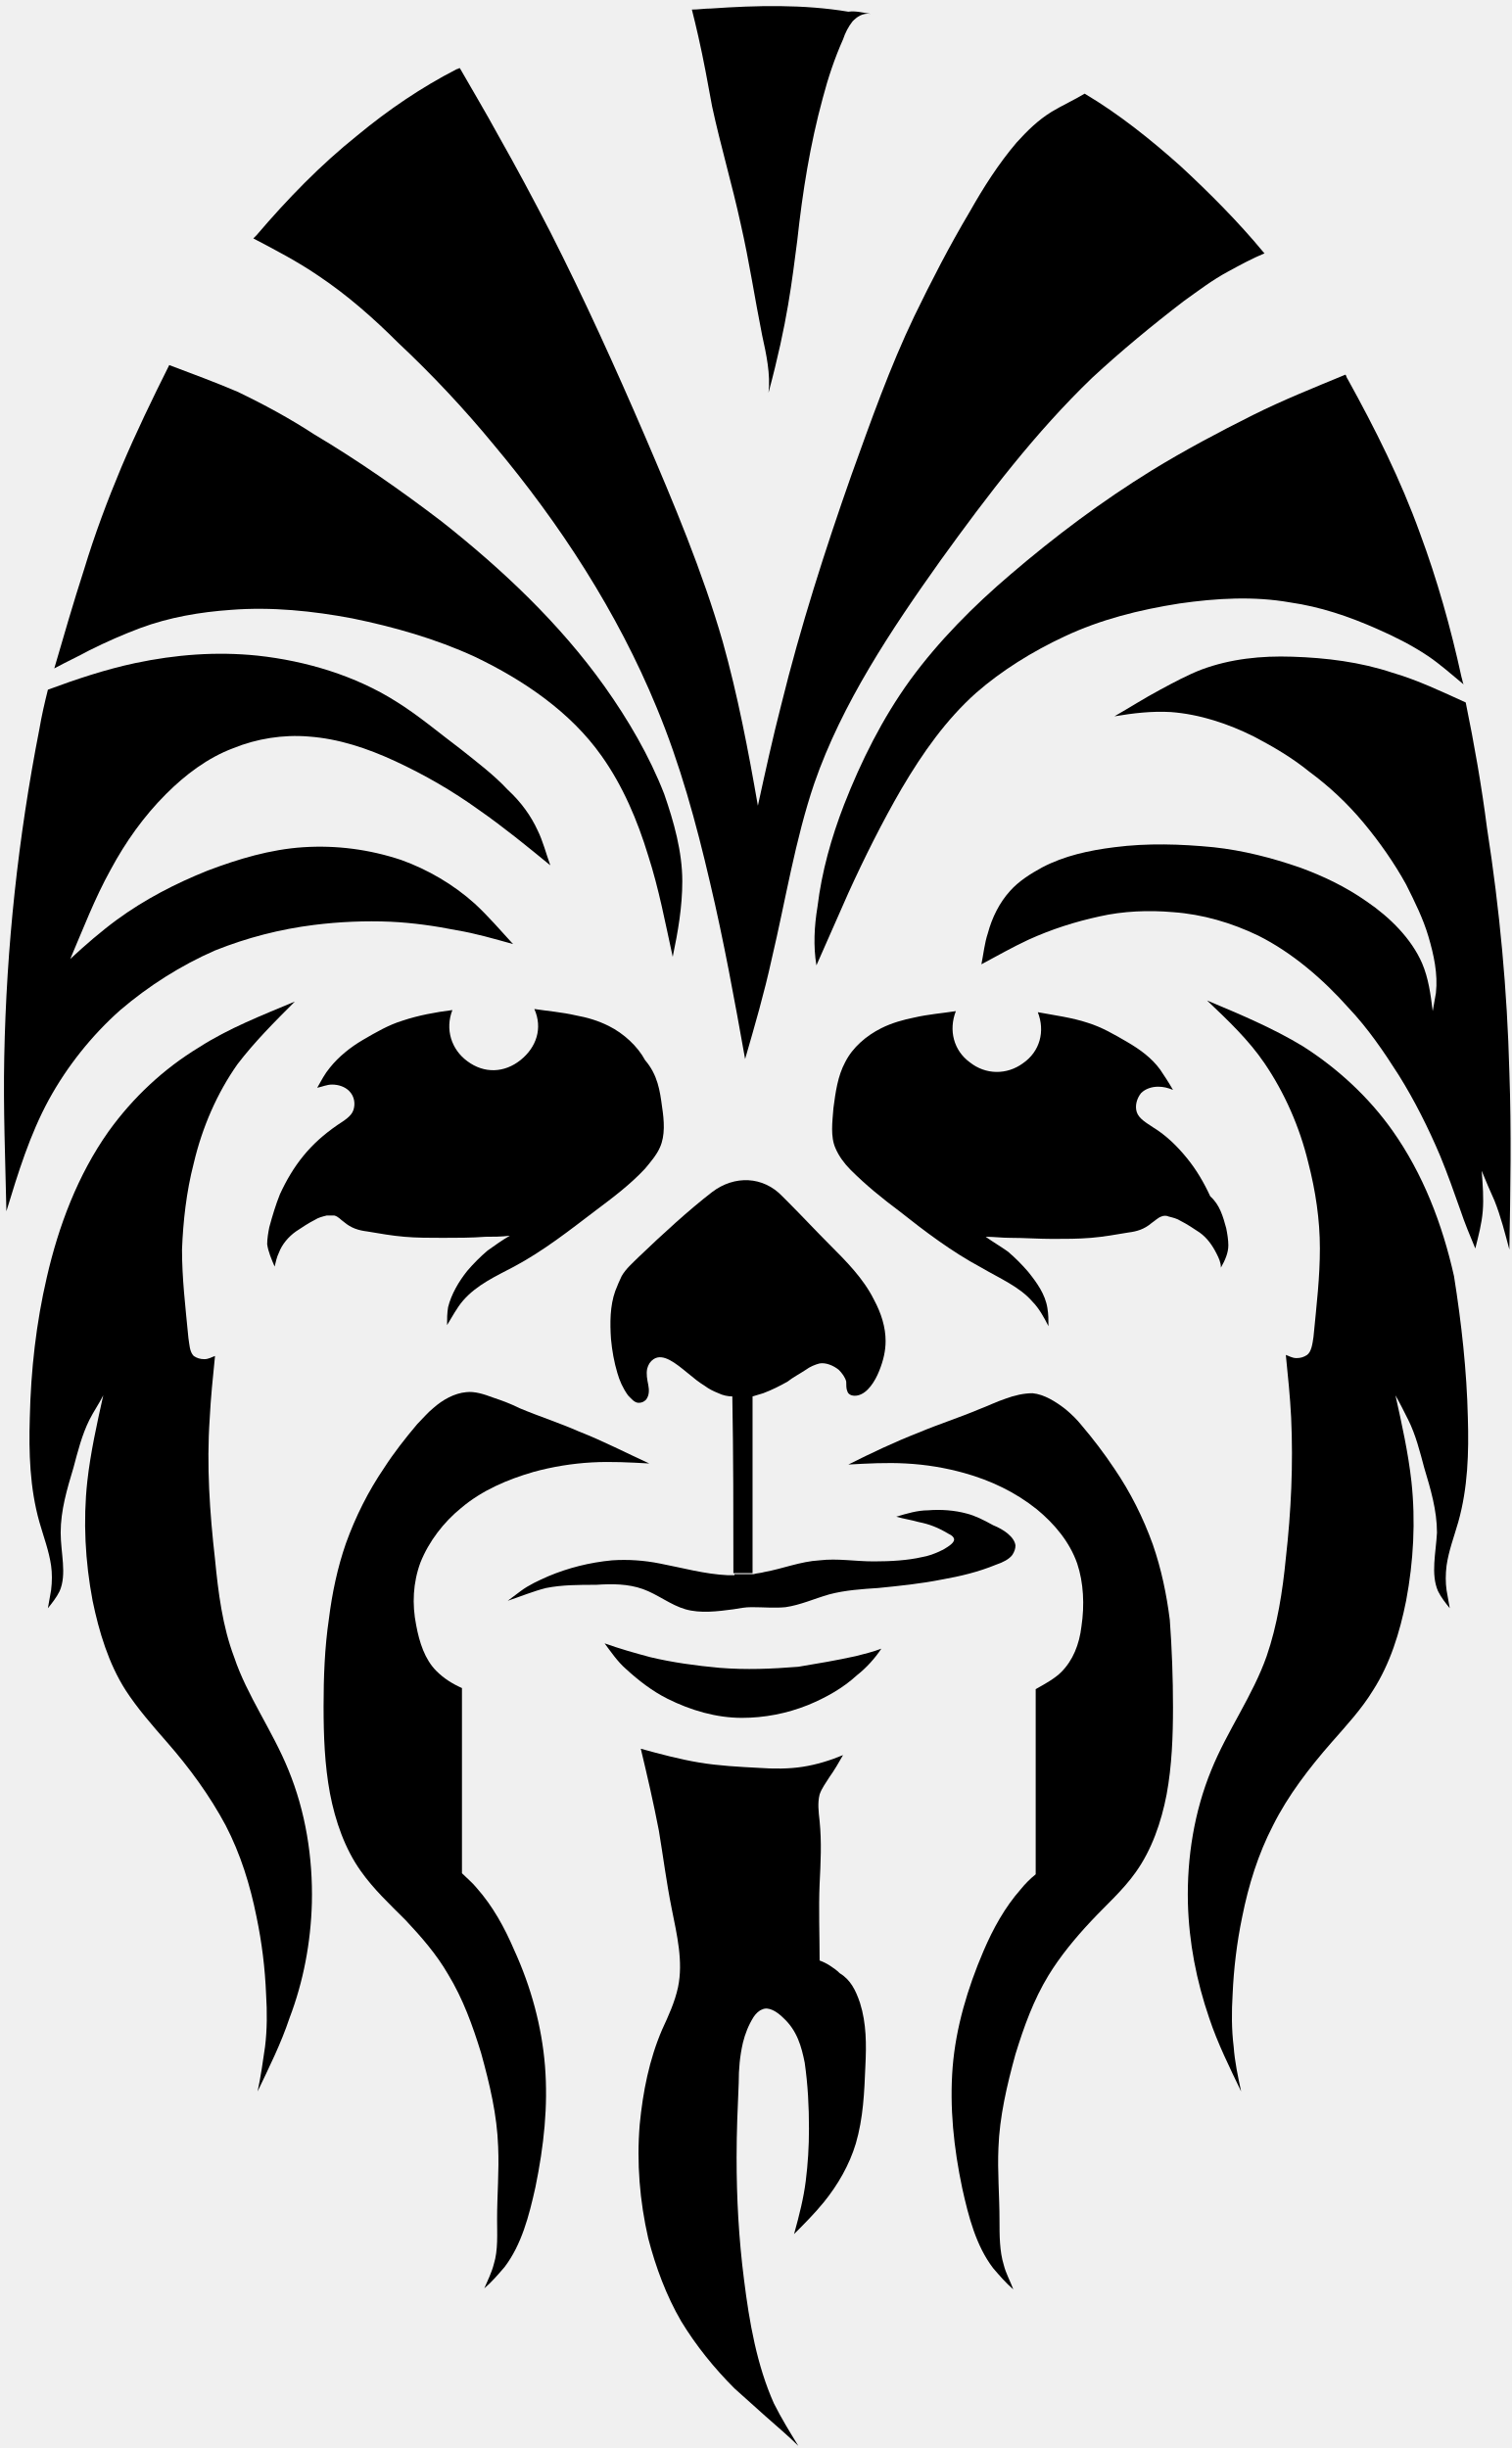
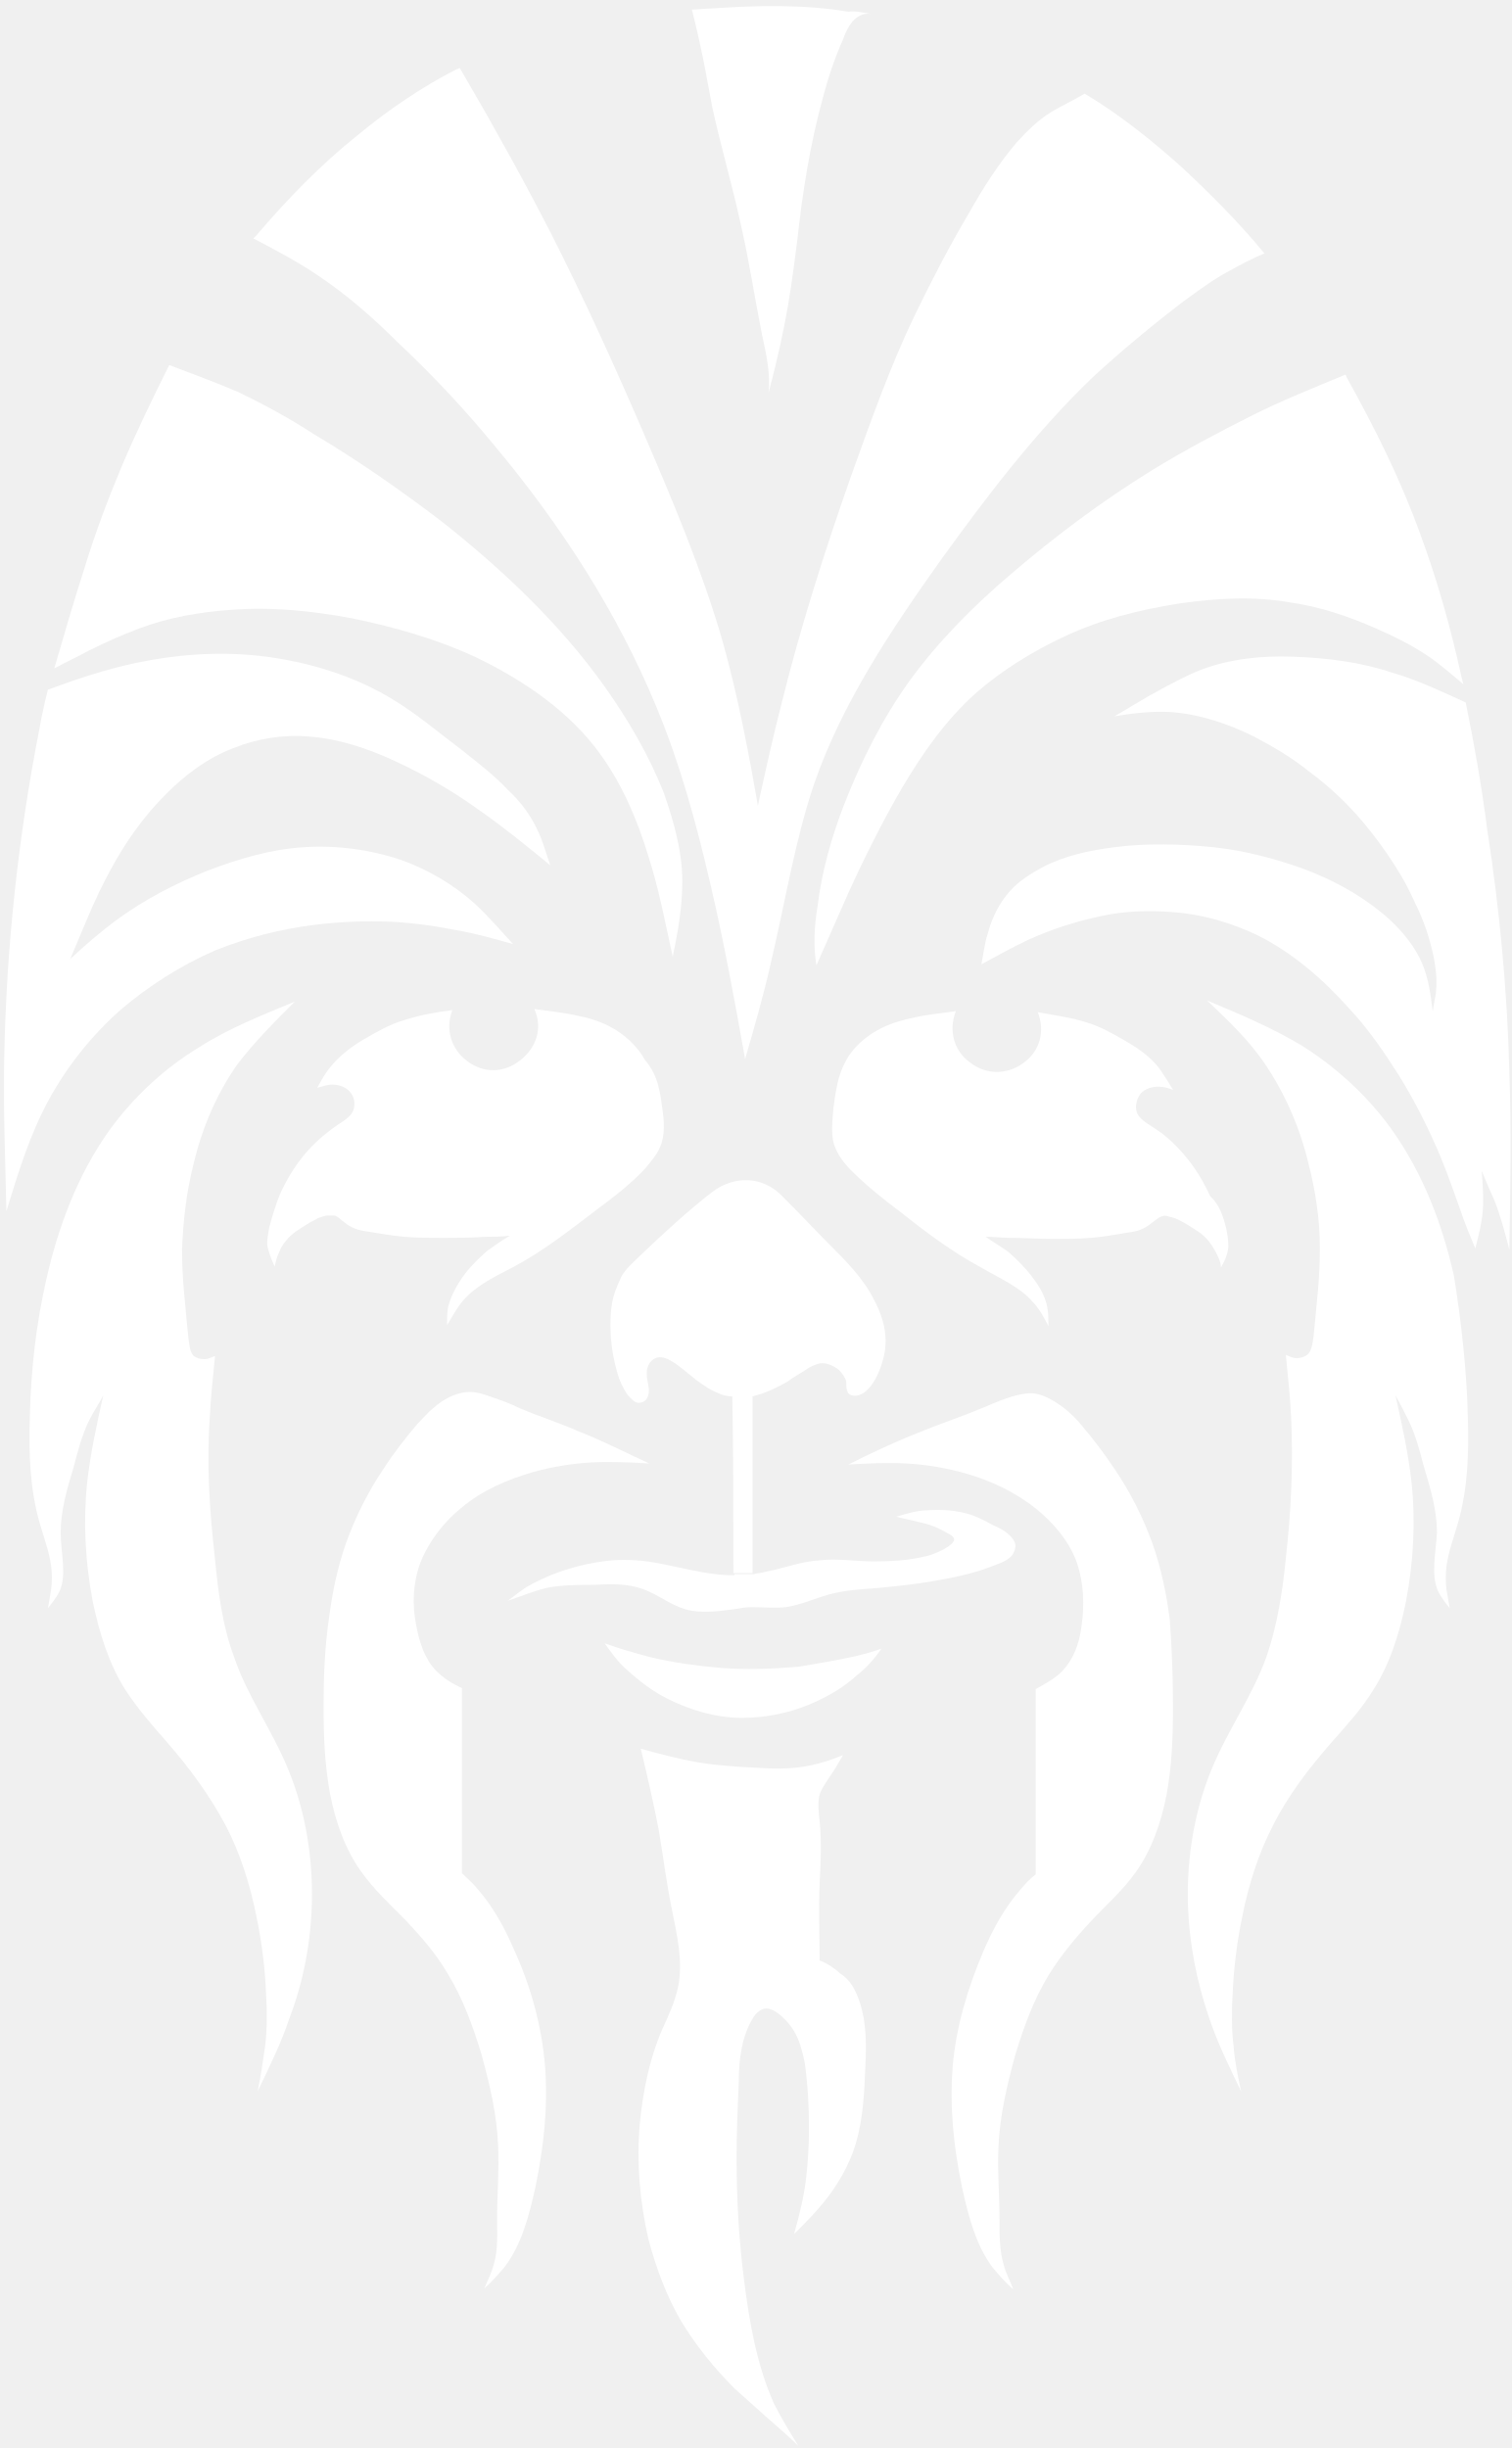
<svg xmlns="http://www.w3.org/2000/svg" width="142" height="230" viewBox="0 0 142 230" fill="none">
-   <path d="M141.8 100.7C142 106.3 141.9 111.8 141.8 117.4C141.4 115.9 141 114.3 140.4 112.8C140 111.9 139.6 111 139.2 110C139.3 111.3 139.4 112.6 139.3 113.8C139.2 115 138.9 116.1 138.6 117.3C138.1 116.1 137.6 114.9 137.2 113.7C136.6 112 136 110.3 135.3 108.6C134.2 106 132.9 103.4 131.4 101C130 98.8 128.5 96.6 126.7 94.7C124.3 92 121.4 89.5 118.2 87.9C115.7 86.7 113 85.9 110.2 85.7C107.9 85.5 105.5 85.6 103.3 86.1C101 86.6 98.8 87.3 96.6 88.3C95.1 89 93.7 89.8 92.2 90.6C92.4 89.6 92.5 88.6 92.8 87.7C93.2 86.2 93.9 84.8 94.9 83.7C95.7 82.8 96.8 82.1 97.9 81.5C100 80.4 102.3 79.9 104.7 79.6C107.8 79.2 110.9 79.3 114 79.6C116.8 79.9 119.5 80.6 122.1 81.5C124.3 82.3 126.4 83.3 128.4 84.7C130.6 86.2 132.6 88.2 133.6 90.5C134.2 91.9 134.4 93.4 134.6 95C134.7 94.4 134.8 93.9 134.9 93.3C135.1 91.5 134.7 89.7 134.2 88C133.7 86.3 132.9 84.7 132.1 83.1C131 81.1 129.6 79.1 128.1 77.3C126.6 75.5 124.9 73.9 123 72.5C121.4 71.2 119.7 70.2 117.8 69.2C115.4 68 112.7 67.1 110 66.9C108.2 66.8 106.5 67 104.7 67.3C106.1 66.5 107.5 65.6 109 64.8C110.3 64.1 111.6 63.4 112.9 62.9C115.6 61.9 118.5 61.6 121.4 61.7C124.6 61.8 127.8 62.2 130.8 63.2C133.2 63.9 135.5 65 137.7 66C138.5 69.9 139.2 73.9 139.7 77.8C140.9 85.5 141.6 93.1 141.8 100.7Z" fill="#000" />
-   <path d="M137.9 133.2C138 136.5 137.9 139.8 137 143C136.6 144.4 136.1 145.7 135.9 147.1C135.8 147.9 135.8 148.7 135.9 149.4C136 150 136.1 150.5 136.2 151.1C135.8 150.6 135.4 150.1 135.1 149.5C134.4 147.9 134.9 145.9 135 144C135 141.9 134.4 139.9 133.8 137.9C133.4 136.4 133 134.8 132.3 133.4C131.9 132.6 131.5 131.8 131.1 131.1C131.7 133.8 132.3 136.5 132.6 139.2C133 142.9 132.8 146.7 132.1 150.4C131.5 153.4 130.6 156.3 129 158.8C127.9 160.6 126.5 162.1 125.1 163.7C123 166.1 121 168.7 119.6 171.5C118.2 174.2 117.3 177.1 116.7 180.1C116.2 182.5 115.9 185 115.8 187.4C115.7 189 115.7 190.7 115.9 192.3C116 193.7 116.3 195.1 116.6 196.5C115.5 194.2 114.4 192 113.6 189.6C112.4 186.1 111.7 182.5 111.6 178.8C111.5 174.5 112.2 170.2 113.8 166.3C115.3 162.6 117.7 159.3 119 155.6C120 152.7 120.5 149.5 120.8 146.4C121.3 142 121.5 137.6 121.3 133.2C121.2 131.2 121 129.3 120.8 127.3C121.1 127.4 121.4 127.6 121.8 127.6C122.2 127.6 122.5 127.5 122.8 127.3C123.2 127 123.3 126.3 123.4 125.6C123.7 122.5 124 120 124 117.3C124 114.6 123.6 111.9 122.9 109.2C122.1 105.9 120.7 102.7 118.8 99.9C117.3 97.7 115.4 95.9 113.4 94C116.5 95.3 119.6 96.6 122.4 98.3C125.7 100.4 128.6 103.1 130.8 106.2C133.7 110.3 135.5 115 136.6 119.9C137.3 124.3 137.8 128.8 137.9 133.2Z" fill="#000" />
-   <path d="M137.3 63.6C137.4 63.9 137.4 64.1 137.5 64.3C136.4 63.4 135.3 62.4 134.1 61.6C132.6 60.6 131 59.8 129.4 59.1C126.7 57.9 124 57 121.2 56.6C117.8 56 114.3 56.2 110.8 56.7C107 57.3 103.4 58.2 100 59.8C97 61.2 94.1 63 91.7 65.1C88.9 67.6 86.7 70.7 84.7 74.1C82.9 77.2 81.2 80.6 79.7 83.9C78.7 86.2 77.7 88.4 76.7 90.7C76.4 88.9 76.5 87 76.8 85.2C77.2 81.9 78.1 78.7 79.3 75.6C80.9 71.5 82.9 67.5 85.5 63.9C88.2 60.2 91.5 56.9 94.9 54C99.1 50.4 103.5 47.1 108.2 44.2C111.3 42.3 114.5 40.6 117.7 39C120.5 37.6 123.5 36.4 126.4 35.2C126.5 35.3 126.5 35.5 126.6 35.6C129.2 40.3 131.6 45.1 133.4 50.1C135 54.4 136.3 59 137.3 63.6Z" fill="#000" />
-   <path d="M118.7 23.7L118.8 23.8C117.6 24.3 116.5 24.9 115.4 25.5C113.9 26.3 112.6 27.3 111.2 28.3C108.2 30.6 105.3 33 102.6 35.5C97.3 40.6 92.8 46.5 88.4 52.6C83.7 59.2 79.1 66.1 76.5 73.6C74.7 78.9 73.8 84.6 72.5 90.1C71.8 93.3 70.9 96.4 70 99.5C69 93.9 68 88.4 66.7 82.9C65.4 77.3 63.9 71.8 61.7 66.5C58 57.5 52.6 49.2 46.4 41.8C43.6 38.4 40.6 35.2 37.4 32.2C35.1 29.9 32.6 27.7 29.9 25.9C28 24.6 25.9 23.5 23.8 22.4C23.9 22.3 24 22.2 24.1 22.1C27 18.7 30.1 15.5 33.6 12.7C36.5 10.3 39.6 8.2 42.9 6.5C43 6.5 43.1 6.4 43.2 6.4C44.4 8.5 45.6 10.5 46.8 12.7C48.5 15.7 50.1 18.7 51.7 21.8C54.9 28.1 57.8 34.5 60.6 41C63.3 47.3 66 53.7 67.9 60.3C69.3 65.3 70.3 70.5 71.2 75.7C71.9 72.5 72.6 69.3 73.4 66.2C75.2 58.9 77.5 51.7 80 44.6C81.8 39.6 83.6 34.5 85.9 29.7C87.5 26.4 89.2 23.1 91.1 19.9C92.4 17.6 93.8 15.4 95.5 13.4C96.5 12.3 97.5 11.3 98.8 10.5C99.8 9.9 100.9 9.4 101.9 8.8C105.1 10.7 108.1 13.1 110.9 15.6C113.6 18.1 116.3 20.8 118.7 23.7Z" fill="#000" />
-   <path d="M115.2 115.4C115.3 115.9 115.4 116.5 115.4 117C115.4 117.7 115.1 118.4 114.7 119.1C114.7 118.6 114.5 118.2 114.3 117.8C113.9 117 113.4 116.3 112.7 115.8C112.1 115.4 111.5 115 110.9 114.7C110.6 114.5 110.2 114.4 109.8 114.3C109.6 114.2 109.3 114.2 109.1 114.3C108.8 114.4 108.5 114.7 108.2 114.9C107.5 115.5 106.8 115.7 106 115.8C104.8 116 103.7 116.2 102.5 116.3C101.3 116.4 100.1 116.4 98.9 116.4C97.6 116.4 96.2 116.3 94.9 116.3C94.1 116.3 93.4 116.2 92.6 116.2C93.3 116.7 94 117.1 94.7 117.6C95.4 118.2 96 118.8 96.6 119.5C97.4 120.5 98.2 121.6 98.4 122.9C98.5 123.5 98.5 124 98.5 124.6C98.1 123.8 97.6 122.9 97 122.3C95.8 120.9 93.9 120.1 92.2 119.1C89.4 117.6 86.9 115.7 84.5 113.8C82.9 112.6 81.4 111.4 79.9 109.9C79.3 109.3 78.8 108.6 78.5 107.9C78 106.8 78.2 105.4 78.3 104.1C78.5 102.6 78.7 101.1 79.4 99.8C80.1 98.4 81.4 97.3 82.8 96.6C83.8 96.1 84.9 95.8 85.9 95.6C87.2 95.3 88.5 95.2 89.8 95C89.1 96.8 89.6 98.7 91.1 99.8C92.6 101 94.6 101 96.1 99.9C97.7 98.8 98.2 96.9 97.5 95.1C99.1 95.4 100.7 95.6 102.2 96.1C103.5 96.5 104.7 97.2 105.9 97.9C107.1 98.6 108.2 99.4 109 100.5C109.4 101.1 109.8 101.7 110.2 102.4C109.7 102.2 109.3 102.1 108.8 102.1C108.2 102.1 107.6 102.3 107.2 102.7C106.8 103.2 106.6 103.9 106.8 104.5C107 105.1 107.7 105.5 108.3 105.9C109.6 106.7 110.6 107.7 111.5 108.8C112.4 109.9 113.1 111.1 113.7 112.4C114.6 113.2 114.9 114.3 115.2 115.4Z" fill="#000" />
-   <path d="M110.2 160.4C110.2 163.1 110.1 165.9 109.6 168.6C109.1 171.2 108.2 173.8 106.7 175.9C105.5 177.6 103.9 179 102.5 180.5C101 182.1 99.6 183.8 98.5 185.6C97.1 187.9 96.2 190.4 95.4 193C94.6 195.9 93.9 198.9 93.8 201.8C93.7 204 93.9 206.3 93.9 208.6C93.9 210 93.9 211.5 94.3 212.8C94.5 213.6 94.9 214.3 95.2 215.1C94.5 214.5 93.9 213.8 93.3 213.1C91.7 211 91 208.3 90.4 205.6C89.6 201.8 89.2 198 89.5 194.2C89.8 190.5 90.9 186.8 92.4 183.3C93.3 181.2 94.4 179.2 95.9 177.5C96.3 177 96.8 176.5 97.3 176.1C97.3 173.3 97.3 170.5 97.3 167.8C97.3 164.8 97.3 161.7 97.3 158.7C98.2 158.2 99.1 157.7 99.7 157.1C100.8 156 101.4 154.5 101.6 152.8C101.9 150.8 101.8 148.7 101.2 146.9C100.5 144.9 99.1 143.2 97.4 141.8C95.4 140.2 93.1 139.1 90.6 138.4C88.8 137.9 87 137.6 85.1 137.5C83.3 137.4 81.5 137.5 79.7 137.6C81.9 136.5 84 135.5 86.3 134.6C88.2 133.8 90.1 133.2 92 132.4C92.8 132.1 93.6 131.7 94.5 131.4C95.3 131.1 96.2 130.9 97 130.9C98.1 131 99.2 131.7 100.1 132.4C100.7 132.9 101.2 133.4 101.6 133.9C102.7 135.2 103.7 136.5 104.7 138C106.2 140.2 107.4 142.6 108.3 145.1C109.1 147.4 109.6 149.8 109.9 152.2C110.1 154.9 110.2 157.7 110.2 160.4Z" fill="#000" />
-   <path d="M95.4 145.2C95.4 145.5 95.3 145.8 95.1 146.1C94.8 146.5 94.2 146.8 93.6 147C91.9 147.7 90.2 148.1 88.5 148.4C86.5 148.8 84.5 149 82.5 149.2C81 149.3 79.4 149.4 77.9 149.8C76.5 150.2 75.2 150.8 73.8 151C72.8 151.1 71.7 151 70.6 151C70 151 69.5 151.1 68.9 151.2C67.4 151.4 65.8 151.6 64.4 151.2C63 150.8 61.8 149.8 60.4 149.3C59 148.8 57.5 148.8 56 148.9C54.4 148.9 52.8 148.9 51.3 149.2C50.1 149.5 48.9 150 47.7 150.4C48.1 150.1 48.5 149.8 48.9 149.5C49.7 148.9 50.6 148.5 51.5 148.1C53.4 147.3 55.4 146.8 57.5 146.6C59 146.5 60.5 146.6 62 146.9C64.1 147.3 66.2 147.9 68.4 148C68.6 148 68.8 148 69 148V147.9H70.8C71.1 147.8 71.5 147.8 71.8 147.7C73.5 147.4 75.2 146.7 77 146.6C78.7 146.4 80.3 146.7 82.1 146.7C83.7 146.7 85.3 146.6 86.6 146.3C87.2 146.2 87.8 146 88.6 145.6C89.1 145.3 89.8 144.9 89.6 144.5C89.5 144.3 89.3 144.2 89.1 144.1C88.1 143.5 87.3 143.2 86.3 143C85.6 142.8 84.9 142.7 84.2 142.5C85.2 142.2 86.2 141.9 87.2 141.9C88.4 141.8 89.7 141.9 90.8 142.2C91.6 142.4 92.4 142.8 93.3 143.3C94.3 143.7 95.3 144.4 95.4 145.2Z" fill="#000" />
-   <path d="M83.2 126C83.2 126.9 83 127.8 82.6 128.8C82.2 129.8 81.5 130.9 80.6 131.1C80.2 131.2 79.7 131.1 79.6 130.7C79.5 130.5 79.5 130.1 79.5 129.8C79.4 129.4 79.1 129 78.8 128.7C78.3 128.3 77.6 128 77 128.1C76.6 128.2 76.1 128.4 75.7 128.7C75.1 129.1 74.5 129.4 74 129.8C73.3 130.2 72.5 130.6 71.7 130.9C71.4 131 71 131.1 70.7 131.2C70.7 136.7 70.7 142.3 70.7 147.8H68.9C68.9 142.3 68.9 136.7 68.8 131.2C68.4 131.2 67.9 131.1 67.5 130.9C67 130.7 66.6 130.5 66.2 130.2C65.7 129.9 65.2 129.5 64.6 129C63.5 128.1 62.3 127.1 61.4 127.7C61.1 127.9 60.9 128.2 60.8 128.6C60.7 129.1 60.8 129.6 60.9 130.1C61 130.6 61 131.1 60.7 131.5C60.5 131.7 60.3 131.8 60 131.8C59.6 131.8 59.3 131.4 59 131.1C58.5 130.4 58.2 129.7 58 129C57.7 128 57.5 126.9 57.4 125.8C57.3 124.3 57.3 122.7 57.8 121.3C58 120.8 58.2 120.3 58.4 119.9C58.8 119.2 59.4 118.7 60 118.1C62.3 115.9 64.7 113.7 66.9 112C69 110.4 71.7 110.5 73.5 112.4C73.7 112.6 73.9 112.8 74.1 113C75.4 114.3 76.6 115.6 77.9 116.9C79.5 118.5 81.1 120.1 82.1 122.1C82.8 123.4 83.2 124.7 83.2 126Z" fill="#000" />
-   <path d="M81.8 1.3C81 1.2 80.5 1.6 80.1 2C79.7 2.5 79.4 3.1 79.2 3.7C78.4 5.5 77.8 7.3 77.3 9.2C76.1 13.6 75.4 18 74.9 22.6C74.4 26.4 74 30.2 72.2 36.9C72.4 35.2 72 33.3 71.6 31.5C70.9 28 70.4 24.6 69.6 21.1C68.8 17.4 67.7 13.7 66.9 10C66.5 7.8 66.1 5.6 65.6 3.4C65.4 2.5 65.2 1.7 65 0.9C65.6 0.9 66.2 0.8 66.8 0.8C71.1 0.5 75.5 0.4 79.7 1.1C80.4 1 81.1 1.2 81.8 1.3Z" fill="#000" />
-   <path d="M80.4 155.6C81.2 155.4 82 155.2 82.8 154.9C82.2 155.8 81.4 156.7 80.5 157.4C79.2 158.6 77.6 159.5 75.9 160.2C73.9 161 71.8 161.4 69.7 161.4C67.3 161.4 64.9 160.7 62.7 159.6C61.3 158.9 60 157.9 58.8 156.8C58 156.1 57.4 155.2 56.8 154.4C58.2 154.9 59.6 155.3 61.1 155.7C63.2 156.2 65.4 156.5 67.6 156.7C70.1 156.9 72.5 156.8 75 156.6C76.8 156.3 78.6 156 80.4 155.6Z" fill="#000" />
-   <path d="M80.8 188.2C81.4 190.1 81.4 192.1 81.3 194.1C81.2 196.6 81.1 199 80.4 201.4C79.8 203.4 78.7 205.3 77.4 206.9C76.5 208 75.6 208.9 74.6 209.9C75.1 208.1 75.5 206.5 75.7 204.9C75.9 203.3 76 201.7 76 200C76 197.9 75.9 195.9 75.6 193.8C75.3 192.3 74.9 190.8 73.6 189.6C73 189 72.2 188.5 71.6 188.8C71.3 188.9 71 189.2 70.8 189.5C70.3 190.3 70 191.1 69.8 191.9C69.5 193.2 69.4 194.4 69.4 195.7C69.3 198 69.2 200.3 69.2 202.7C69.2 206.5 69.4 210.3 69.9 214.2C70.4 218.2 71.1 222.2 72.7 225.8C73.4 227.2 74.2 228.5 75 229.8C74 228.8 72.9 227.9 71.9 227C70.9 226.1 70 225.3 69 224.4C67.1 222.5 65.4 220.4 64 218.1C62.6 215.7 61.6 213 60.9 210.3C60.1 206.8 59.8 203.2 60.1 199.6C60.4 196.5 61 193.5 62.2 190.7C62.8 189.4 63.4 188.1 63.7 186.7C64.2 184.3 63.6 181.8 63.1 179.3C62.6 176.8 62.3 174.4 61.9 172C61.4 169.4 60.8 166.8 60.2 164.3C62 164.8 63.9 165.3 65.7 165.6C67.5 165.9 69.4 166 71.3 166.1C72.7 166.2 74.1 166.2 75.4 166C76.7 165.8 78 165.4 79.2 164.9C78.8 165.6 78.4 166.3 77.9 167C77.6 167.5 77.2 168 77 168.6C76.8 169.4 76.9 170.2 77 171.1C77.2 173.1 77.1 175 77 177C76.9 179.4 77 181.8 77 184.2C77.3 184.3 77.7 184.5 78 184.7C78.3 184.9 78.6 185.1 78.9 185.4C79.9 186 80.4 187 80.8 188.2Z" fill="#000" />
-   <path d="M64.1 82.8C64.1 85.2 63.7 87.5 63.2 89.9C62.5 86.7 61.9 83.5 60.9 80.4C59.9 77.1 58.5 73.8 56.5 71C53.6 66.9 49.2 63.9 44.6 61.7C40.9 60 37 58.9 33.1 58.1C29.4 57.4 25.5 57 21.7 57.3C18.8 57.5 15.9 58 13.2 59C11.6 59.6 10 60.3 8.4 61.1C7.3 61.7 6.2 62.2 5.1 62.8C6 59.7 6.9 56.6 7.9 53.5C8.9 50.2 10.1 47 11.4 43.9C12.8 40.6 14.3 37.5 15.9 34.3C18 35.1 20.2 35.9 22.3 36.8C24.8 38 27.2 39.3 29.5 40.8C33.7 43.3 37.7 46.1 41.5 49C47.2 53.5 52.6 58.6 56.8 64.5C59 67.6 61 71 62.4 74.6C63.3 77.2 64.1 80 64.1 82.8Z" fill="#000" />
-   <path d="M62.2 104C62.4 105.3 62.5 106.7 62 107.8C61.7 108.5 61.1 109.2 60.6 109.8C59.2 111.3 57.6 112.5 56 113.7C53.5 115.6 51.1 117.5 48.3 119C46.6 119.9 44.8 120.7 43.5 122.2C42.9 122.9 42.5 123.7 42 124.5C42 123.9 42 123.4 42.1 122.8C42.4 121.6 43.1 120.4 43.9 119.4C44.5 118.7 45.1 118.1 45.8 117.5C46.5 117 47.2 116.5 47.9 116.1C47.1 116.2 46.3 116.2 45.6 116.2C44.3 116.3 42.9 116.3 41.6 116.3C40.4 116.3 39.1 116.3 38 116.2C36.8 116.1 35.7 115.9 34.5 115.7C33.7 115.6 33 115.4 32.3 114.8C32 114.6 31.8 114.3 31.4 114.2C31.2 114.2 30.9 114.2 30.7 114.2C30.3 114.3 29.9 114.4 29.6 114.6C29 114.9 28.4 115.3 27.8 115.7C27.1 116.2 26.5 116.9 26.2 117.7C26 118.1 25.9 118.6 25.8 119C25.5 118.3 25.2 117.6 25.1 116.9C25.1 116.4 25.2 115.8 25.3 115.3C25.6 114.2 25.9 113.2 26.3 112.2C26.9 110.9 27.6 109.7 28.5 108.6C29.4 107.5 30.4 106.6 31.7 105.7C32.3 105.3 33 104.9 33.2 104.3C33.4 103.7 33.3 103 32.8 102.5C32.4 102.1 31.8 101.9 31.2 101.9C30.7 101.9 30.3 102.1 29.8 102.2C30.2 101.5 30.5 100.9 31 100.3C31.8 99.3 32.9 98.4 34.1 97.7C35.3 97 36.5 96.3 37.8 95.9C39.3 95.4 40.9 95.1 42.5 94.9C41.8 96.7 42.4 98.6 43.9 99.7C45.5 100.9 47.4 100.8 48.9 99.6C50.4 98.4 51 96.6 50.2 94.8C51.5 95 52.8 95.1 54.1 95.4C55.2 95.6 56.2 95.9 57.2 96.4C58.6 97.1 59.9 98.3 60.6 99.6C61.8 101 62 102.5 62.2 104Z" fill="#000" />
-   <path d="M61 137.5C59.2 137.4 57.4 137.3 55.6 137.4C53.8 137.5 51.9 137.8 50.1 138.3C47.7 139 45.3 140 43.3 141.7C41.7 143 40.3 144.8 39.5 146.8C38.8 148.7 38.7 150.7 39.1 152.7C39.4 154.3 39.9 155.9 41 157C41.7 157.7 42.5 158.2 43.4 158.6C43.4 161.6 43.4 164.7 43.4 167.7C43.4 170.5 43.4 173.3 43.4 176C43.9 176.5 44.4 176.9 44.8 177.4C46.3 179.1 47.4 181.1 48.3 183.2C49.9 186.7 50.9 190.4 51.2 194.1C51.5 197.9 51.1 201.6 50.3 205.5C49.7 208.2 49 210.9 47.4 213C46.8 213.7 46.2 214.4 45.5 215C45.8 214.3 46.2 213.5 46.4 212.7C46.8 211.4 46.7 209.9 46.7 208.5C46.7 206.2 46.9 204 46.8 201.7C46.7 198.7 46 195.8 45.2 192.9C44.4 190.3 43.5 187.8 42.1 185.5C41 183.6 39.6 182 38.1 180.4C36.6 178.9 35.1 177.5 33.9 175.8C32.4 173.7 31.5 171.1 31 168.5C30.5 165.8 30.4 163.1 30.4 160.3C30.4 157.6 30.5 154.8 30.9 152.1C31.2 149.7 31.7 147.3 32.5 145C33.4 142.5 34.6 140.1 36.1 137.9C37 136.5 38.1 135.1 39.2 133.8C39.7 133.3 40.2 132.7 40.7 132.3C41.6 131.5 42.7 130.9 43.8 130.8C44.6 130.7 45.5 131 46.3 131.3C47.2 131.6 48 131.9 48.8 132.3C50.7 133.1 52.6 133.7 54.4 134.5C56.7 135.4 58.8 136.5 61 137.5Z" fill="#000" />
-   <path d="M50.5 78C51 79 51.3 80.2 51.7 81.3C49.5 79.5 47.3 77.7 45 76.1C42.5 74.3 39.9 72.8 37.1 71.5C34.5 70.3 31.8 69.4 29 69.2C26.6 69 24.1 69.4 21.9 70.3C19.5 71.2 17.4 72.8 15.6 74.6C13.5 76.7 11.8 79.1 10.4 81.7C8.9 84.4 7.8 87.3 6.6 90.1C8 88.8 9.5 87.5 11 86.4C13.6 84.5 16.5 83 19.5 81.8C22.4 80.7 25.4 79.8 28.5 79.6C31.6 79.4 34.7 79.8 37.7 80.8C40.2 81.7 42.6 83.1 44.6 84.9C45.9 86.1 47 87.4 48.2 88.7C46.4 88.2 44.7 87.7 42.9 87.4C40.9 87 38.8 86.7 36.7 86.6C34.3 86.5 31.9 86.6 29.5 86.9C26.3 87.3 23.2 88.1 20.2 89.3C17 90.7 14 92.6 11.3 94.9C8.6 97.3 6.3 100.2 4.6 103.3C2.8 106.6 1.7 110.2 0.6 113.8C0.5 109 0.3 104.2 0.4 99.3C0.6 89 1.7 78.7 3.7 68.5C3.9 67.3 4.2 66 4.5 64.8C7.2 63.8 9.9 62.9 12.7 62.3C16.5 61.5 20.3 61.2 24.2 61.6C28.8 62.1 33.4 63.5 37.2 65.9C39.3 67.2 41.3 68.9 43.3 70.4C44.8 71.6 46.4 72.8 47.7 74.2C49 75.4 49.9 76.7 50.5 78Z" fill="#000" />
-   <path d="M27.1 166.3C28.7 170.2 29.4 174.5 29.3 178.8C29.2 182.5 28.5 186.2 27.2 189.6C26.4 192 25.3 194.2 24.2 196.5C24.5 195.1 24.7 193.7 24.9 192.3C25.1 190.7 25.1 189 25 187.4C24.9 184.9 24.6 182.5 24.1 180.1C23.5 177.1 22.6 174.2 21.2 171.5C19.7 168.7 17.8 166.1 15.7 163.7C14.3 162.1 12.9 160.5 11.8 158.8C10.2 156.3 9.3 153.3 8.7 150.4C8 146.7 7.8 142.9 8.2 139.2C8.5 136.5 9.1 133.8 9.7 131.1C9.3 131.9 8.8 132.6 8.4 133.4C7.7 134.8 7.3 136.4 6.9 137.9C6.3 139.9 5.7 141.9 5.7 144C5.7 145.9 6.3 147.9 5.6 149.5C5.3 150.1 4.9 150.6 4.5 151.1C4.6 150.5 4.7 150 4.8 149.4C4.9 148.6 4.9 147.8 4.8 147.1C4.6 145.7 4.1 144.4 3.7 143C2.8 139.8 2.7 136.5 2.8 133.2C2.9 128.7 3.4 124.3 4.4 120C5.5 115.2 7.3 110.4 10.2 106.3C12.5 103.1 15.4 100.4 18.7 98.4C21.5 96.6 24.6 95.4 27.7 94.1C25.8 96 23.9 97.9 22.3 100C20.4 102.7 19 105.9 18.2 109.3C17.5 112 17.2 114.8 17.1 117.4C17.1 120.1 17.4 122.6 17.7 125.7C17.8 126.3 17.8 127 18.2 127.4C18.5 127.6 18.8 127.7 19.2 127.7C19.6 127.7 19.9 127.5 20.2 127.4C20 129.4 19.8 131.3 19.7 133.3C19.4 137.7 19.7 142.1 20.2 146.5C20.5 149.6 20.9 152.8 22 155.7C23.2 159.3 25.6 162.6 27.1 166.3Z" fill="#000" />
+   <path d="M141.8 100.7C142 106.3 141.9 111.8 141.8 117.4C141.4 115.9 141 114.3 140.4 112.8C140 111.9 139.6 111 139.2 110C139.3 111.3 139.4 112.6 139.3 113.8C139.2 115 138.9 116.1 138.6 117.3C138.1 116.1 137.6 114.9 137.2 113.7C136.6 112 136 110.3 135.3 108.6C134.2 106 132.9 103.4 131.4 101C130 98.8 128.5 96.6 126.7 94.7C124.3 92 121.4 89.5 118.2 87.9C115.7 86.7 113 85.9 110.2 85.7C107.9 85.5 105.5 85.6 103.3 86.1C101 86.6 98.8 87.3 96.6 88.3C95.1 89 93.7 89.8 92.2 90.6C92.4 89.6 92.5 88.6 92.8 87.7C93.2 86.2 93.9 84.8 94.9 83.7C95.7 82.8 96.8 82.1 97.9 81.5C100 80.4 102.3 79.9 104.7 79.6C107.8 79.2 110.9 79.3 114 79.6C116.8 79.9 119.5 80.6 122.1 81.5C124.3 82.3 126.4 83.3 128.4 84.7C130.6 86.2 132.6 88.2 133.6 90.5C134.2 91.9 134.4 93.4 134.6 95C134.7 94.4 134.8 93.9 134.9 93.3C135.1 91.5 134.7 89.7 134.2 88C133.7 86.3 132.9 84.7 132.1 83.1C131 81.1 129.6 79.1 128.1 77.3C126.6 75.5 124.9 73.9 123 72.5C121.4 71.2 119.7 70.2 117.8 69.2C115.4 68 112.7 67.1 110 66.9C108.2 66.8 106.5 67 104.7 67.3C106.1 66.5 107.5 65.6 109 64.8C110.3 64.1 111.6 63.4 112.9 62.9C115.6 61.9 118.5 61.6 121.4 61.7C124.6 61.8 127.8 62.2 130.8 63.2C133.2 63.9 135.5 65 137.7 66C138.5 69.9 139.2 73.9 139.7 77.8C140.9 85.5 141.6 93.1 141.8 100.7Z" fill="#fff" />
+   <path d="M137.9 133.2C138 136.5 137.9 139.8 137 143C136.6 144.4 136.1 145.7 135.9 147.1C135.8 147.9 135.8 148.7 135.9 149.4C136 150 136.1 150.5 136.2 151.1C135.8 150.6 135.4 150.1 135.1 149.5C134.4 147.9 134.9 145.9 135 144C135 141.9 134.4 139.9 133.8 137.9C133.4 136.4 133 134.8 132.3 133.4C131.9 132.6 131.5 131.8 131.1 131.1C131.7 133.8 132.3 136.5 132.6 139.2C133 142.9 132.8 146.7 132.1 150.4C131.5 153.4 130.6 156.3 129 158.8C127.9 160.6 126.5 162.1 125.1 163.7C123 166.1 121 168.7 119.6 171.5C118.2 174.2 117.3 177.1 116.7 180.1C116.2 182.5 115.9 185 115.8 187.4C115.7 189 115.7 190.7 115.9 192.3C116 193.7 116.3 195.1 116.6 196.5C115.5 194.2 114.4 192 113.6 189.6C112.4 186.1 111.7 182.5 111.6 178.8C111.5 174.5 112.2 170.2 113.8 166.3C115.3 162.6 117.7 159.3 119 155.6C120 152.7 120.5 149.5 120.8 146.4C121.3 142 121.5 137.6 121.3 133.2C121.2 131.2 121 129.3 120.8 127.3C121.1 127.4 121.4 127.6 121.8 127.6C122.2 127.6 122.5 127.5 122.8 127.3C123.2 127 123.3 126.3 123.4 125.6C123.7 122.5 124 120 124 117.3C124 114.6 123.6 111.9 122.9 109.2C122.1 105.9 120.7 102.7 118.8 99.9C117.3 97.7 115.4 95.9 113.4 94C116.5 95.3 119.6 96.6 122.4 98.3C125.7 100.4 128.6 103.1 130.8 106.2C133.7 110.3 135.5 115 136.6 119.9C137.3 124.3 137.8 128.8 137.9 133.2Z" fill="#fff" />
+   <path d="M137.3 63.6C137.4 63.9 137.4 64.1 137.5 64.3C136.4 63.4 135.3 62.4 134.1 61.6C132.6 60.6 131 59.8 129.4 59.1C126.7 57.9 124 57 121.2 56.6C117.8 56 114.3 56.2 110.8 56.7C107 57.3 103.4 58.2 100 59.8C97 61.2 94.1 63 91.7 65.1C88.9 67.6 86.7 70.7 84.7 74.1C82.9 77.2 81.2 80.6 79.7 83.9C78.7 86.2 77.7 88.4 76.7 90.7C76.4 88.9 76.5 87 76.8 85.2C77.2 81.9 78.1 78.7 79.3 75.6C80.9 71.5 82.9 67.5 85.5 63.9C88.2 60.2 91.5 56.9 94.9 54C99.1 50.4 103.5 47.1 108.2 44.2C111.3 42.3 114.5 40.6 117.7 39C120.5 37.6 123.5 36.4 126.4 35.2C126.5 35.3 126.5 35.5 126.6 35.6C129.2 40.3 131.6 45.1 133.4 50.1C135 54.4 136.3 59 137.3 63.6Z" fill="#fff" />
+   <path d="M118.7 23.7L118.8 23.8C117.6 24.3 116.5 24.9 115.4 25.5C113.9 26.3 112.6 27.3 111.2 28.3C108.2 30.6 105.3 33 102.6 35.5C97.3 40.6 92.8 46.5 88.4 52.6C83.7 59.2 79.1 66.1 76.5 73.6C74.7 78.9 73.8 84.6 72.5 90.1C71.8 93.3 70.9 96.4 70 99.5C69 93.9 68 88.4 66.7 82.9C65.4 77.3 63.9 71.8 61.7 66.5C58 57.5 52.6 49.2 46.4 41.8C43.6 38.4 40.6 35.2 37.4 32.2C35.1 29.9 32.6 27.7 29.9 25.9C28 24.6 25.9 23.5 23.8 22.4C23.9 22.3 24 22.2 24.1 22.1C27 18.7 30.1 15.5 33.6 12.7C36.5 10.3 39.6 8.2 42.9 6.5C43 6.5 43.1 6.4 43.2 6.4C44.4 8.5 45.6 10.5 46.8 12.7C48.5 15.7 50.1 18.7 51.7 21.8C54.9 28.1 57.8 34.5 60.6 41C63.3 47.3 66 53.7 67.9 60.3C69.3 65.3 70.3 70.5 71.2 75.7C71.9 72.5 72.6 69.3 73.4 66.2C75.2 58.9 77.5 51.7 80 44.6C81.8 39.6 83.6 34.5 85.9 29.7C87.5 26.4 89.2 23.1 91.1 19.9C92.4 17.6 93.8 15.4 95.5 13.4C96.5 12.3 97.5 11.3 98.8 10.5C99.8 9.9 100.9 9.4 101.9 8.8C105.1 10.7 108.1 13.1 110.9 15.6C113.6 18.1 116.3 20.8 118.7 23.7Z" fill="#fff" />
+   <path d="M115.2 115.4C115.3 115.9 115.4 116.5 115.4 117C115.4 117.7 115.1 118.4 114.7 119.1C114.7 118.6 114.5 118.2 114.3 117.8C113.9 117 113.4 116.3 112.7 115.8C112.1 115.4 111.5 115 110.9 114.7C110.6 114.5 110.2 114.4 109.8 114.3C109.6 114.2 109.3 114.2 109.1 114.3C108.8 114.4 108.5 114.7 108.2 114.9C107.5 115.5 106.8 115.7 106 115.8C104.8 116 103.7 116.2 102.5 116.3C101.3 116.4 100.1 116.4 98.9 116.4C97.6 116.4 96.2 116.3 94.9 116.3C94.1 116.3 93.4 116.2 92.6 116.2C93.3 116.7 94 117.1 94.7 117.6C95.4 118.2 96 118.8 96.6 119.5C97.4 120.5 98.2 121.6 98.4 122.9C98.5 123.5 98.5 124 98.5 124.6C98.1 123.8 97.6 122.9 97 122.3C95.8 120.9 93.9 120.1 92.2 119.1C89.4 117.6 86.9 115.7 84.5 113.8C82.9 112.6 81.4 111.4 79.9 109.9C79.3 109.3 78.8 108.6 78.5 107.9C78 106.8 78.2 105.4 78.3 104.1C78.5 102.6 78.7 101.1 79.4 99.8C80.1 98.4 81.4 97.3 82.8 96.6C83.8 96.1 84.9 95.8 85.9 95.6C87.2 95.3 88.5 95.2 89.8 95C89.1 96.8 89.6 98.7 91.1 99.8C92.6 101 94.6 101 96.1 99.9C97.7 98.8 98.2 96.9 97.5 95.1C99.1 95.4 100.7 95.6 102.2 96.1C103.5 96.5 104.7 97.2 105.9 97.9C107.1 98.6 108.2 99.4 109 100.5C109.4 101.1 109.8 101.7 110.2 102.4C109.7 102.2 109.3 102.1 108.8 102.1C108.2 102.1 107.6 102.3 107.2 102.7C106.8 103.2 106.6 103.9 106.8 104.5C107 105.1 107.7 105.5 108.3 105.9C109.6 106.7 110.6 107.7 111.5 108.8C112.4 109.9 113.1 111.1 113.7 112.4C114.6 113.2 114.9 114.3 115.2 115.4Z" fill="#fff" />
+   <path d="M110.2 160.4C110.2 163.1 110.1 165.9 109.6 168.6C109.1 171.2 108.2 173.8 106.7 175.9C105.5 177.6 103.9 179 102.5 180.5C101 182.1 99.6 183.8 98.5 185.6C97.1 187.9 96.2 190.4 95.4 193C94.6 195.9 93.9 198.9 93.8 201.8C93.7 204 93.9 206.3 93.9 208.6C93.9 210 93.9 211.5 94.3 212.8C94.5 213.6 94.9 214.3 95.2 215.1C94.5 214.5 93.9 213.8 93.3 213.1C91.7 211 91 208.3 90.4 205.6C89.6 201.8 89.2 198 89.5 194.2C89.8 190.5 90.9 186.8 92.4 183.3C93.3 181.2 94.4 179.2 95.9 177.5C96.3 177 96.8 176.5 97.3 176.1C97.3 173.3 97.3 170.5 97.3 167.8C97.3 164.8 97.3 161.7 97.3 158.7C98.2 158.2 99.1 157.7 99.7 157.1C100.8 156 101.4 154.5 101.6 152.8C101.9 150.8 101.8 148.7 101.2 146.9C100.5 144.9 99.1 143.2 97.4 141.8C95.4 140.2 93.1 139.1 90.6 138.4C88.8 137.9 87 137.6 85.1 137.5C83.3 137.4 81.5 137.5 79.7 137.6C81.9 136.5 84 135.5 86.3 134.6C88.2 133.8 90.1 133.2 92 132.4C92.8 132.1 93.6 131.7 94.5 131.4C95.3 131.1 96.2 130.9 97 130.9C98.1 131 99.2 131.7 100.1 132.4C100.7 132.9 101.2 133.4 101.6 133.9C102.7 135.2 103.7 136.5 104.7 138C106.2 140.2 107.4 142.6 108.3 145.1C109.1 147.4 109.6 149.8 109.9 152.2C110.1 154.9 110.2 157.7 110.2 160.4Z" fill="#fff" />
+   <path d="M95.4 145.2C95.4 145.5 95.3 145.8 95.1 146.1C94.8 146.5 94.2 146.8 93.6 147C91.9 147.7 90.2 148.1 88.5 148.4C86.5 148.8 84.5 149 82.5 149.2C81 149.3 79.4 149.4 77.9 149.8C76.5 150.2 75.2 150.8 73.8 151C72.8 151.1 71.7 151 70.6 151C70 151 69.5 151.1 68.9 151.2C67.4 151.4 65.8 151.6 64.4 151.2C63 150.8 61.8 149.8 60.4 149.3C59 148.8 57.5 148.8 56 148.9C54.4 148.9 52.8 148.9 51.3 149.2C50.1 149.5 48.9 150 47.7 150.4C48.1 150.1 48.5 149.8 48.9 149.5C49.7 148.9 50.6 148.5 51.5 148.1C53.4 147.3 55.4 146.8 57.5 146.6C59 146.5 60.5 146.6 62 146.9C64.1 147.3 66.2 147.9 68.4 148C68.6 148 68.8 148 69 148V147.9H70.8C71.1 147.8 71.5 147.8 71.8 147.7C73.5 147.4 75.2 146.7 77 146.6C78.7 146.4 80.3 146.7 82.1 146.7C83.7 146.7 85.3 146.6 86.6 146.3C87.2 146.2 87.8 146 88.6 145.6C89.1 145.3 89.8 144.9 89.6 144.5C89.5 144.3 89.3 144.2 89.1 144.1C88.1 143.5 87.3 143.2 86.3 143C85.6 142.8 84.9 142.7 84.2 142.5C85.2 142.2 86.2 141.9 87.2 141.9C88.4 141.8 89.7 141.9 90.8 142.2C91.6 142.4 92.4 142.8 93.3 143.3C94.3 143.7 95.3 144.4 95.4 145.2Z" fill="#fff" />
+   <path d="M83.2 126C83.2 126.9 83 127.8 82.6 128.8C82.2 129.8 81.5 130.9 80.6 131.1C80.2 131.2 79.7 131.1 79.6 130.7C79.5 130.5 79.5 130.1 79.5 129.8C79.4 129.4 79.1 129 78.8 128.7C78.3 128.3 77.6 128 77 128.1C76.6 128.2 76.1 128.4 75.7 128.7C75.1 129.1 74.5 129.4 74 129.8C73.3 130.2 72.5 130.6 71.7 130.9C71.4 131 71 131.1 70.7 131.2C70.7 136.7 70.7 142.3 70.7 147.8H68.9C68.9 142.3 68.9 136.7 68.8 131.2C68.4 131.2 67.9 131.1 67.5 130.9C67 130.7 66.6 130.5 66.2 130.2C65.7 129.9 65.2 129.5 64.6 129C63.5 128.1 62.3 127.1 61.4 127.7C61.1 127.9 60.9 128.2 60.8 128.6C60.7 129.1 60.8 129.6 60.9 130.1C61 130.6 61 131.1 60.7 131.5C60.5 131.7 60.3 131.8 60 131.8C59.6 131.8 59.3 131.4 59 131.1C58.5 130.4 58.2 129.7 58 129C57.7 128 57.5 126.9 57.4 125.8C57.3 124.3 57.3 122.7 57.8 121.3C58 120.8 58.2 120.3 58.4 119.9C58.8 119.2 59.4 118.7 60 118.1C62.3 115.9 64.7 113.7 66.9 112C69 110.4 71.7 110.5 73.5 112.4C73.7 112.6 73.9 112.8 74.1 113C75.4 114.3 76.6 115.6 77.9 116.9C79.5 118.5 81.1 120.1 82.1 122.1C82.8 123.4 83.2 124.7 83.2 126Z" fill="#fff" />
+   <path d="M81.8 1.3C81 1.2 80.5 1.6 80.1 2C79.7 2.5 79.4 3.1 79.2 3.7C78.4 5.5 77.8 7.3 77.3 9.2C76.1 13.6 75.4 18 74.9 22.6C74.4 26.4 74 30.2 72.2 36.9C72.4 35.2 72 33.3 71.6 31.5C70.9 28 70.4 24.6 69.6 21.1C68.8 17.4 67.7 13.7 66.9 10C66.5 7.8 66.1 5.6 65.6 3.4C65.4 2.5 65.2 1.7 65 0.9C65.6 0.9 66.2 0.8 66.8 0.8C71.1 0.5 75.5 0.4 79.7 1.1C80.4 1 81.1 1.2 81.8 1.3Z" fill="#fff" />
+   <path d="M80.4 155.6C81.2 155.4 82 155.2 82.8 154.9C82.2 155.8 81.4 156.7 80.5 157.4C79.2 158.6 77.6 159.5 75.9 160.2C73.9 161 71.8 161.4 69.7 161.4C67.3 161.4 64.9 160.7 62.7 159.6C61.3 158.9 60 157.9 58.8 156.8C58 156.1 57.4 155.2 56.8 154.4C58.2 154.9 59.6 155.3 61.1 155.7C63.2 156.2 65.4 156.5 67.6 156.7C70.1 156.9 72.5 156.8 75 156.6C76.8 156.3 78.6 156 80.4 155.6Z" fill="#fff" />
+   <path d="M80.8 188.2C81.4 190.1 81.4 192.1 81.3 194.1C81.2 196.6 81.1 199 80.4 201.4C79.8 203.4 78.7 205.3 77.4 206.9C76.5 208 75.6 208.9 74.6 209.9C75.1 208.1 75.5 206.5 75.7 204.9C75.9 203.3 76 201.7 76 200C76 197.9 75.9 195.9 75.6 193.8C75.3 192.3 74.9 190.8 73.6 189.6C73 189 72.2 188.5 71.6 188.8C71.3 188.9 71 189.2 70.8 189.5C70.3 190.3 70 191.1 69.8 191.9C69.5 193.2 69.4 194.4 69.4 195.7C69.3 198 69.2 200.3 69.2 202.7C69.2 206.5 69.4 210.3 69.9 214.2C70.4 218.2 71.1 222.2 72.7 225.8C73.4 227.2 74.2 228.5 75 229.8C74 228.8 72.9 227.9 71.9 227C70.9 226.1 70 225.3 69 224.4C67.1 222.5 65.4 220.4 64 218.1C62.6 215.7 61.6 213 60.9 210.3C60.1 206.8 59.8 203.2 60.1 199.6C60.4 196.5 61 193.5 62.2 190.7C62.8 189.4 63.4 188.1 63.7 186.7C64.2 184.3 63.6 181.8 63.1 179.3C62.6 176.8 62.3 174.4 61.9 172C61.4 169.4 60.8 166.8 60.2 164.3C62 164.8 63.9 165.3 65.7 165.6C67.5 165.9 69.4 166 71.3 166.1C72.7 166.2 74.1 166.2 75.4 166C76.7 165.8 78 165.4 79.2 164.9C78.8 165.6 78.4 166.3 77.9 167C77.6 167.5 77.2 168 77 168.6C76.8 169.4 76.9 170.2 77 171.1C77.2 173.1 77.1 175 77 177C76.9 179.4 77 181.8 77 184.2C77.3 184.3 77.7 184.5 78 184.7C78.3 184.9 78.6 185.1 78.9 185.4C79.9 186 80.4 187 80.8 188.2Z" fill="#fff" />
+   <path d="M64.1 82.8C64.1 85.2 63.7 87.5 63.2 89.9C62.5 86.7 61.9 83.5 60.9 80.4C59.9 77.1 58.5 73.8 56.5 71C53.6 66.9 49.2 63.9 44.6 61.7C40.9 60 37 58.9 33.1 58.1C29.4 57.4 25.5 57 21.7 57.3C18.8 57.5 15.9 58 13.2 59C11.6 59.6 10 60.3 8.4 61.1C7.3 61.7 6.2 62.2 5.1 62.8C6 59.7 6.9 56.6 7.9 53.5C8.9 50.2 10.1 47 11.4 43.9C12.8 40.6 14.3 37.5 15.9 34.3C18 35.1 20.2 35.9 22.3 36.8C24.8 38 27.2 39.3 29.5 40.8C33.7 43.3 37.7 46.1 41.5 49C47.2 53.5 52.6 58.6 56.8 64.5C59 67.6 61 71 62.4 74.6C63.3 77.2 64.1 80 64.1 82.8Z" fill="#fff" />
+   <path d="M62.2 104C62.4 105.3 62.5 106.7 62 107.8C61.7 108.5 61.1 109.2 60.6 109.8C59.2 111.3 57.6 112.5 56 113.7C53.5 115.6 51.1 117.5 48.3 119C46.6 119.9 44.8 120.7 43.5 122.2C42.9 122.9 42.5 123.7 42 124.5C42 123.9 42 123.4 42.1 122.8C42.4 121.6 43.1 120.4 43.9 119.4C44.5 118.7 45.1 118.1 45.8 117.5C46.5 117 47.2 116.5 47.9 116.1C47.1 116.2 46.3 116.2 45.6 116.2C44.3 116.3 42.9 116.3 41.6 116.3C40.4 116.3 39.1 116.3 38 116.2C36.8 116.1 35.7 115.9 34.5 115.7C33.7 115.6 33 115.4 32.3 114.8C32 114.6 31.8 114.3 31.4 114.2C31.2 114.2 30.9 114.2 30.7 114.2C30.3 114.3 29.9 114.4 29.6 114.6C29 114.9 28.4 115.3 27.8 115.7C27.1 116.2 26.5 116.9 26.2 117.7C26 118.1 25.9 118.6 25.8 119C25.5 118.3 25.2 117.6 25.1 116.9C25.1 116.4 25.2 115.8 25.3 115.3C25.6 114.2 25.9 113.2 26.3 112.2C26.9 110.9 27.6 109.7 28.5 108.6C29.4 107.5 30.4 106.6 31.7 105.7C32.3 105.3 33 104.9 33.2 104.3C33.4 103.7 33.3 103 32.8 102.5C32.4 102.1 31.8 101.9 31.2 101.9C30.7 101.9 30.3 102.1 29.8 102.2C30.2 101.5 30.5 100.9 31 100.3C31.8 99.3 32.9 98.4 34.1 97.7C35.3 97 36.5 96.3 37.8 95.9C39.3 95.4 40.9 95.1 42.5 94.9C41.8 96.7 42.4 98.6 43.9 99.7C45.5 100.9 47.4 100.8 48.9 99.6C50.4 98.4 51 96.6 50.2 94.8C51.5 95 52.8 95.1 54.1 95.4C55.2 95.6 56.2 95.9 57.2 96.4C58.6 97.1 59.9 98.3 60.6 99.6C61.8 101 62 102.5 62.2 104Z" fill="#fff" />
+   <path d="M61 137.5C59.2 137.4 57.4 137.3 55.6 137.4C53.8 137.5 51.9 137.8 50.1 138.3C47.7 139 45.3 140 43.3 141.7C41.7 143 40.3 144.8 39.5 146.8C38.8 148.7 38.7 150.7 39.1 152.7C39.4 154.3 39.9 155.9 41 157C41.7 157.7 42.5 158.2 43.4 158.6C43.4 161.6 43.4 164.7 43.4 167.7C43.4 170.5 43.4 173.3 43.4 176C43.9 176.5 44.4 176.9 44.8 177.4C46.3 179.1 47.4 181.1 48.3 183.2C49.9 186.7 50.9 190.4 51.2 194.1C51.5 197.9 51.1 201.6 50.3 205.5C49.7 208.2 49 210.9 47.4 213C46.8 213.7 46.2 214.4 45.5 215C45.8 214.3 46.2 213.5 46.4 212.7C46.8 211.4 46.7 209.9 46.7 208.5C46.7 206.2 46.9 204 46.8 201.7C46.7 198.7 46 195.8 45.2 192.9C44.4 190.3 43.5 187.8 42.1 185.5C41 183.6 39.6 182 38.1 180.4C36.6 178.9 35.1 177.5 33.9 175.8C32.4 173.7 31.5 171.1 31 168.5C30.5 165.8 30.4 163.1 30.4 160.3C30.4 157.6 30.5 154.8 30.9 152.1C31.2 149.7 31.7 147.3 32.5 145C33.4 142.5 34.6 140.1 36.1 137.9C37 136.5 38.1 135.1 39.2 133.8C39.7 133.3 40.2 132.7 40.7 132.3C41.6 131.5 42.7 130.9 43.8 130.8C44.6 130.7 45.5 131 46.3 131.3C47.2 131.6 48 131.9 48.8 132.3C50.7 133.1 52.6 133.7 54.4 134.5C56.7 135.4 58.8 136.5 61 137.5Z" fill="#fff" />
+   <path d="M50.5 78C51 79 51.3 80.2 51.7 81.3C49.5 79.5 47.3 77.7 45 76.1C42.5 74.3 39.9 72.8 37.1 71.5C34.5 70.3 31.8 69.4 29 69.2C26.6 69 24.1 69.4 21.9 70.3C19.5 71.2 17.4 72.8 15.6 74.6C13.5 76.7 11.8 79.1 10.4 81.7C8.9 84.4 7.8 87.3 6.6 90.1C8 88.8 9.5 87.5 11 86.4C13.6 84.5 16.5 83 19.5 81.8C22.4 80.7 25.4 79.8 28.5 79.6C31.6 79.4 34.7 79.8 37.7 80.8C40.2 81.7 42.6 83.1 44.6 84.9C45.9 86.1 47 87.4 48.2 88.7C46.4 88.2 44.7 87.7 42.9 87.4C40.9 87 38.8 86.7 36.7 86.6C34.3 86.5 31.9 86.6 29.5 86.9C26.3 87.3 23.2 88.1 20.2 89.3C17 90.7 14 92.6 11.3 94.9C8.6 97.3 6.3 100.2 4.6 103.3C2.8 106.6 1.7 110.2 0.6 113.8C0.5 109 0.3 104.2 0.4 99.3C0.6 89 1.7 78.7 3.7 68.5C3.9 67.3 4.2 66 4.5 64.8C7.2 63.8 9.9 62.9 12.7 62.3C16.5 61.5 20.3 61.2 24.2 61.6C28.8 62.1 33.4 63.5 37.2 65.9C39.3 67.2 41.3 68.9 43.3 70.4C44.8 71.6 46.4 72.8 47.7 74.2C49 75.4 49.9 76.7 50.5 78Z" fill="#fff" />
+   <path d="M27.1 166.3C28.7 170.2 29.4 174.5 29.3 178.8C29.2 182.5 28.5 186.2 27.2 189.6C26.4 192 25.3 194.2 24.2 196.5C24.5 195.1 24.7 193.7 24.9 192.3C25.1 190.7 25.1 189 25 187.4C24.9 184.9 24.6 182.5 24.1 180.1C23.5 177.1 22.6 174.2 21.2 171.5C19.7 168.7 17.8 166.1 15.7 163.7C14.3 162.1 12.9 160.5 11.8 158.8C10.2 156.3 9.3 153.3 8.7 150.4C8 146.7 7.8 142.9 8.2 139.2C8.5 136.5 9.1 133.8 9.7 131.1C9.3 131.9 8.8 132.6 8.4 133.4C7.7 134.8 7.3 136.4 6.9 137.9C6.3 139.9 5.7 141.9 5.7 144C5.7 145.9 6.3 147.9 5.6 149.5C5.3 150.1 4.9 150.6 4.5 151.1C4.6 150.5 4.7 150 4.8 149.4C4.9 148.6 4.9 147.8 4.8 147.1C4.6 145.7 4.1 144.4 3.7 143C2.8 139.8 2.7 136.5 2.8 133.2C2.9 128.7 3.4 124.3 4.4 120C5.5 115.2 7.3 110.4 10.2 106.3C12.5 103.1 15.4 100.4 18.7 98.4C21.5 96.6 24.6 95.4 27.7 94.1C25.8 96 23.9 97.9 22.3 100C20.4 102.7 19 105.9 18.2 109.3C17.5 112 17.2 114.8 17.1 117.4C17.1 120.1 17.4 122.6 17.7 125.7C17.8 126.3 17.8 127 18.2 127.4C18.5 127.6 18.8 127.7 19.2 127.7C19.6 127.7 19.9 127.5 20.2 127.4C20 129.4 19.8 131.3 19.7 133.3C19.4 137.7 19.7 142.1 20.2 146.5C20.5 149.6 20.9 152.8 22 155.7C23.2 159.3 25.6 162.6 27.1 166.3Z" fill="#fff" />
</svg>
